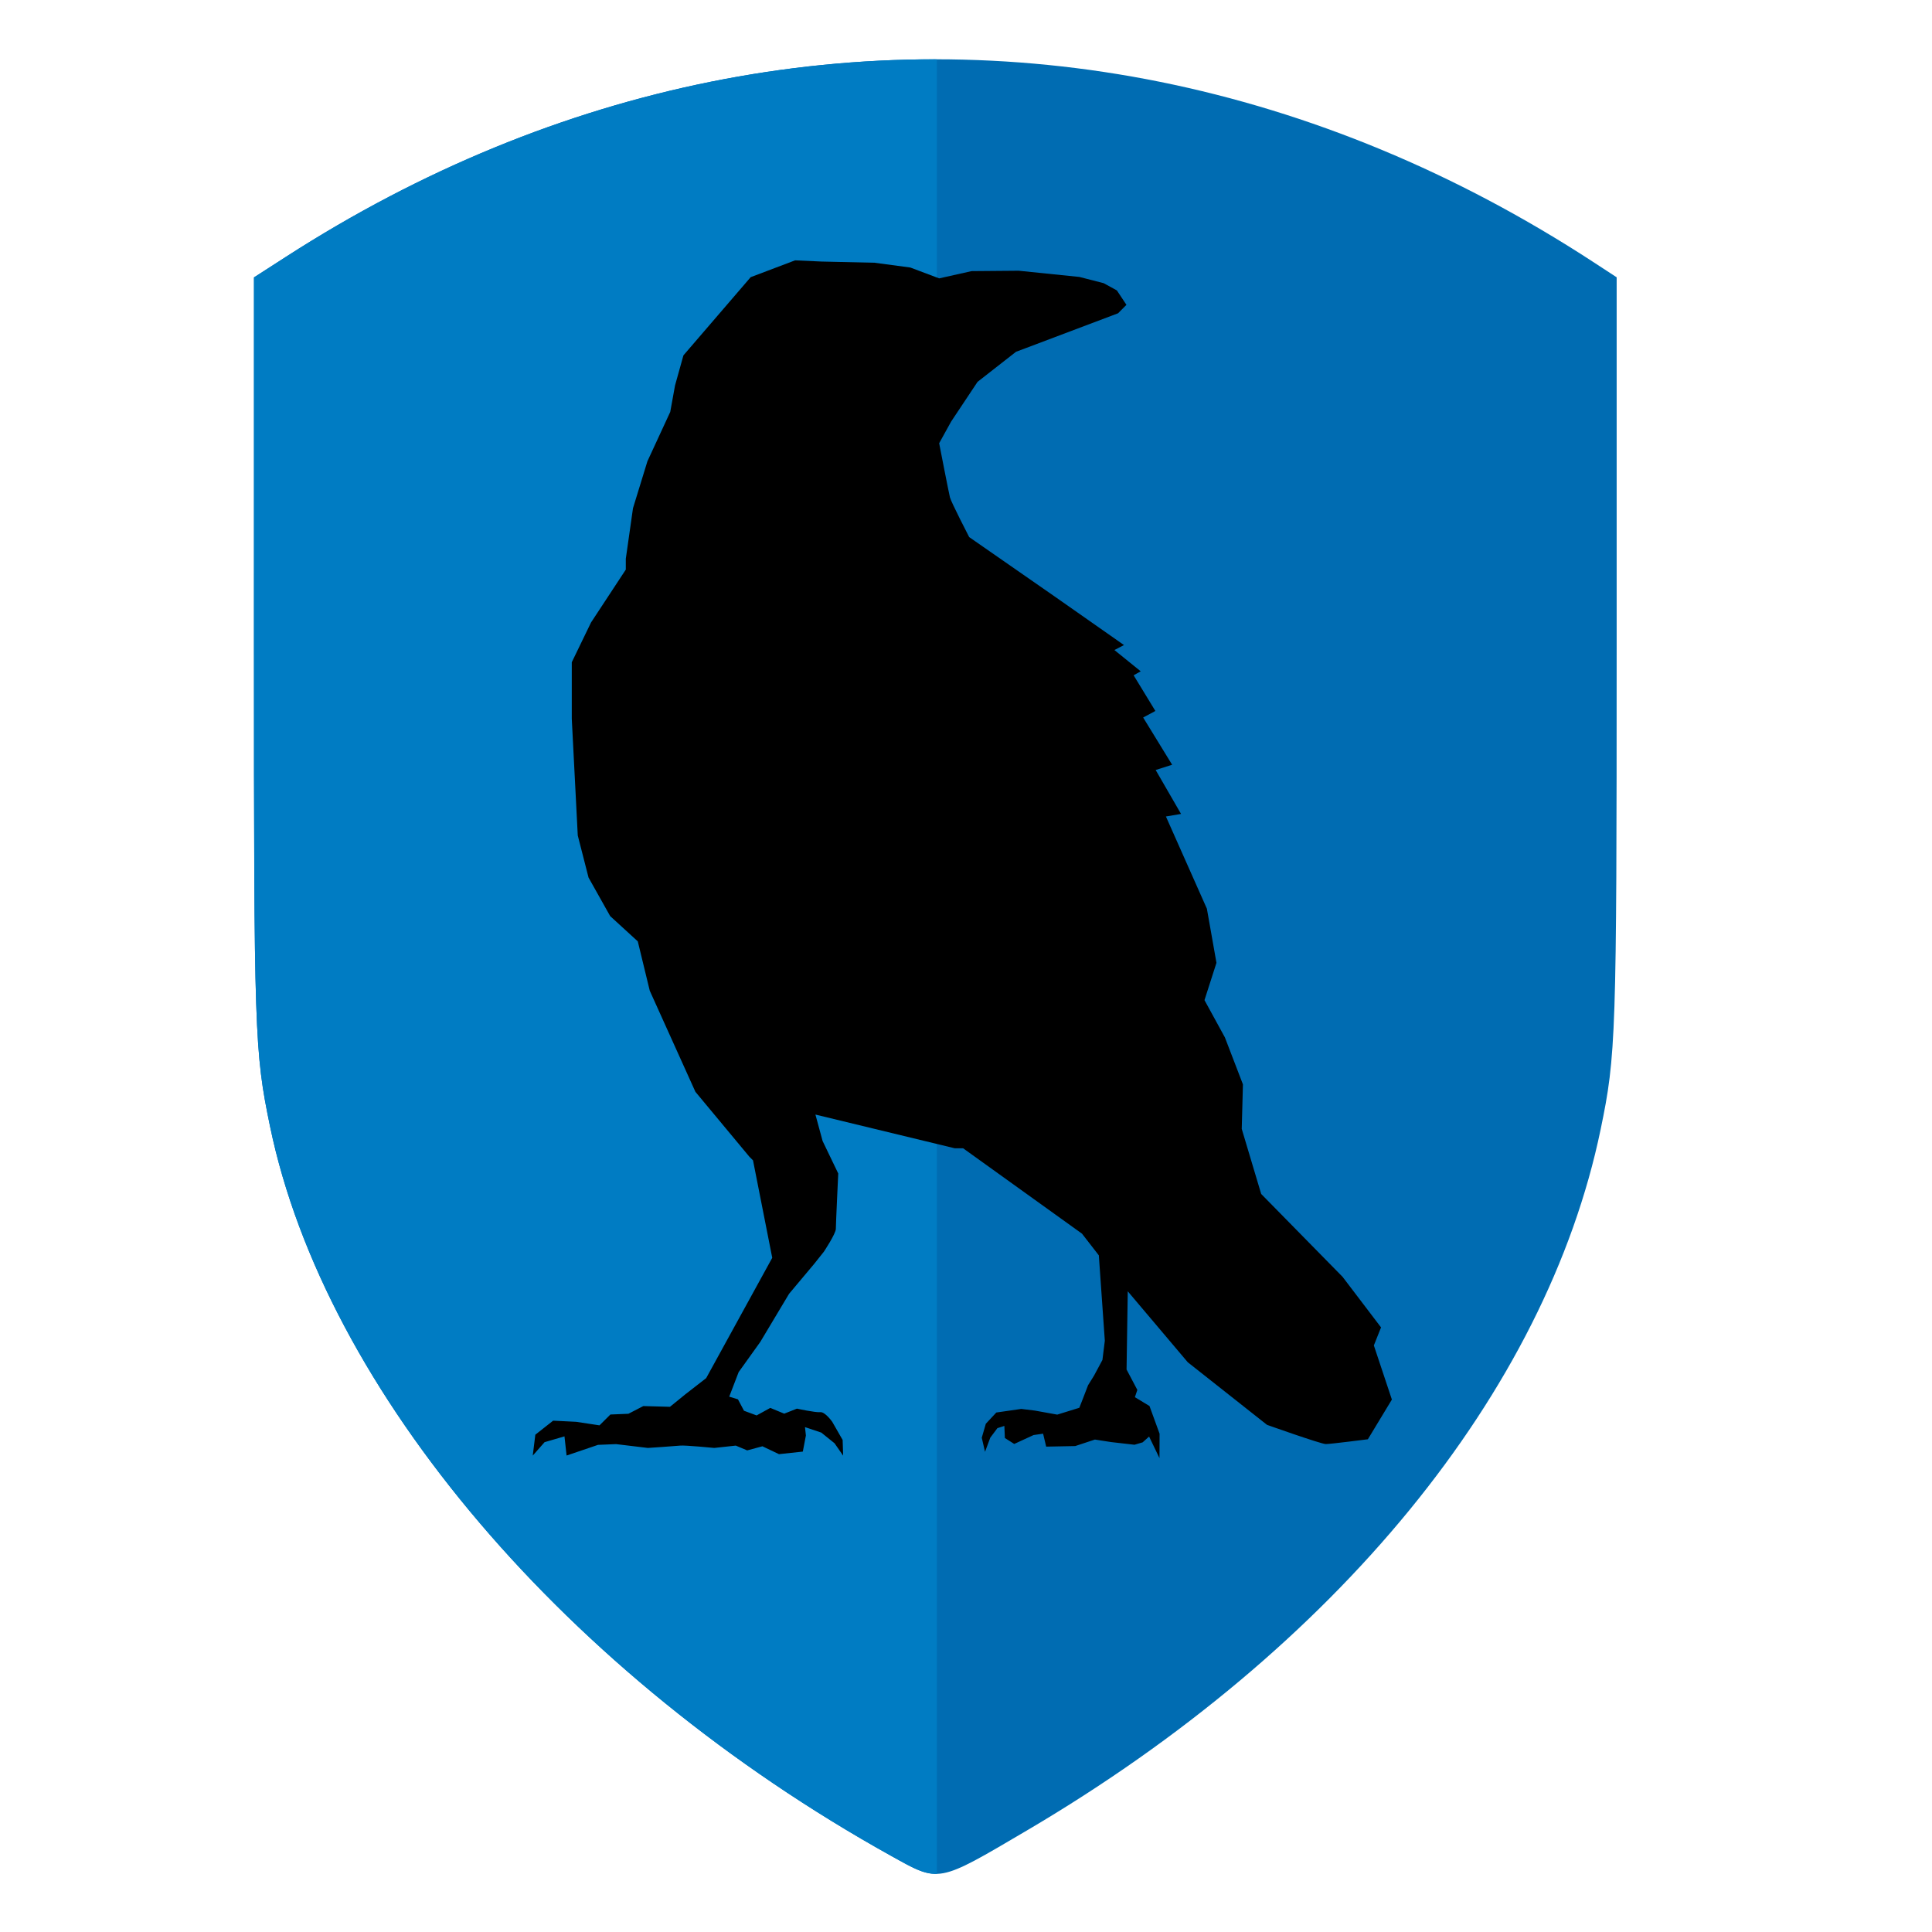
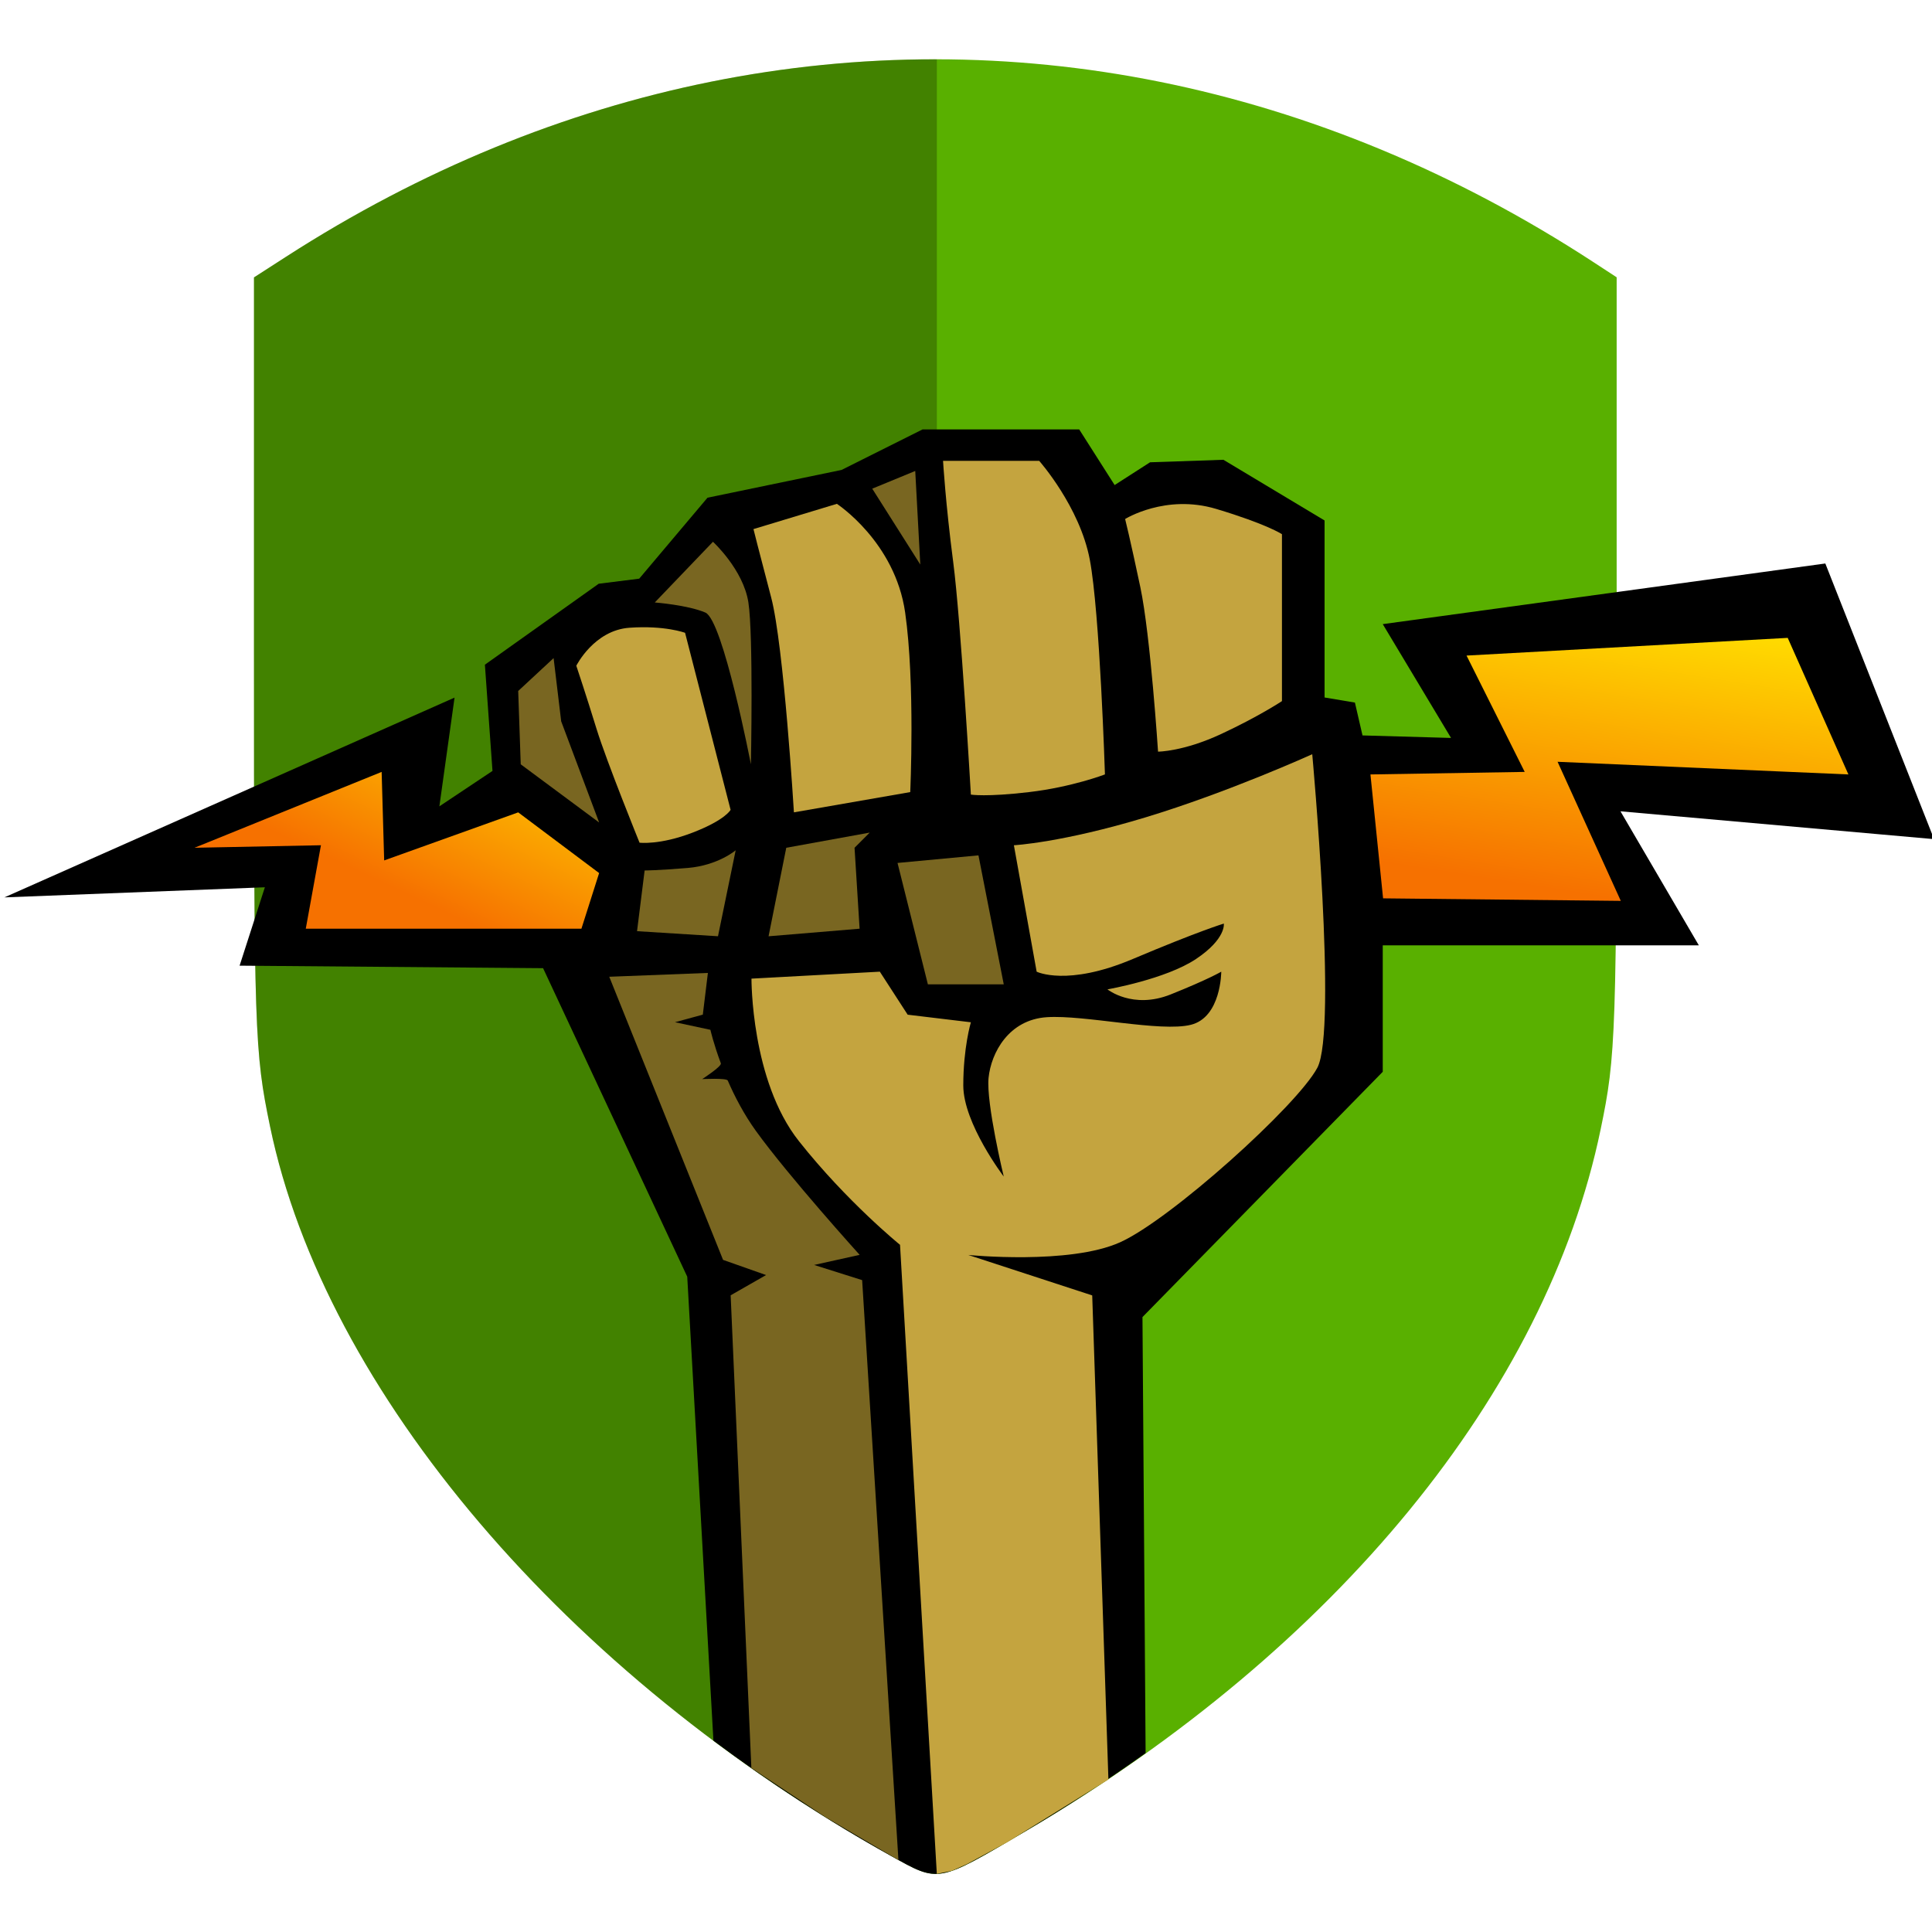
- <svg xmlns="http://www.w3.org/2000/svg" width="128" height="128" viewBox="0 0 33.867 33.867" version="1.1" id="svg896">
-   <defs id="defs890" />
+ <svg xmlns="http://www.w3.org/2000/svg" xmlns:xlink="http://www.w3.org/1999/xlink" width="128" height="128" viewBox="0 0 33.867 33.867" version="1.1" id="svg896">
+   <defs id="defs890">
+     <linearGradient id="linearGradient933">
+       <stop style="stop-color:#ffd900;stop-opacity:1" offset="0" id="stop929" />
+       <stop style="stop-color:#fb7300;stop-opacity:0.98" offset="1" id="stop931" />
+     </linearGradient>
+     <linearGradient xlink:href="#linearGradient933" id="linearGradient935" x1="491.22" y1="257.993" x2="479.667" y2="331" gradientUnits="userSpaceOnUse" />
+     <linearGradient xlink:href="#linearGradient933" id="linearGradient943" x1="200.333" y1="283.667" x2="175.354" y2="336.779" gradientUnits="userSpaceOnUse" />
+   </defs>
  <g id="layer1" transform="translate(0,-263.1333)">
-     <path style="fill:#006cb2;fill-opacity:1;stroke-width:0.265" d="M 15.618,295.664 C 9.94,292.507 5.696,287.521 4.734,282.88 4.462,281.567 4.452,281.249 4.452,274.471 l 2.394e-4,-6.475 0.562,-0.362 c 2.373,-1.529 4.884,-2.551 7.442,-3.067 5.222,-1.053 10.64,0.003 15.485,3.167 l 0.398,0.26 v 6.507 c 0,6.804 -0.011,7.131 -0.281,8.431 -0.956,4.604 -4.632,9.096 -10.058,12.289 -1.576,0.928 -1.528,0.919 -2.383,0.443 z" id="path5137" />
-     <path style="fill:#007cc3;fill-opacity:1;stroke-width:0.265" d="m 16.397,264.173 c -1.318,-4.7e-4 -2.636,0.131 -3.941,0.394 -2.558,0.516 -5.069,1.538 -7.442,3.067 l -0.562,0.362 -4.707e-4,6.475 c -2.394e-4,6.778 0.01,7.096 0.282,8.408 0.962,4.642 5.206,9.627 10.884,12.785 h 1.19e-4 c 0.369,0.205 0.57,0.323 0.805,0.317 v -31.807 c -0.009,-2e-5 -0.018,-4.8e-4 -0.026,-4.8e-4 z" id="path887" />
-     <path style="fill:#000000;fill-opacity:1;stroke:none;stroke-width:0.265" d="m 16.989,272.548 c 0,0 -0.316,-0.612 -0.337,-0.696 -0.021,-0.084 -0.189,-0.949 -0.189,-0.949 l 0.21,-0.38 0.463,-0.696 0.674,-0.527 0.168,-0.063 1.621,-0.612 0.147,-0.148 -0.168,-0.253 -0.232,-0.127 -0.425,-0.109 -1.064,-0.109 -0.826,0.007 -0.568,0.127 -0.505,-0.19 -0.631,-0.084 -0.926,-0.021 -0.463,-0.021 -0.779,0.295 -1.179,1.371 -0.147,0.527 -0.084,0.464 -0.4,0.865 -0.253,0.823 -0.126,0.886 v 0.19 l -0.61,0.928 -0.337,0.696 v 0.991 l 0.105,2.046 0.189,0.738 0.379,0.675 0.484,0.443 0.21,0.865 0.8,1.772 0.947,1.139 0.063,0.063 0.337,1.708 -1.158,2.109 -0.363,0.282 -0.272,0.221 -0.467,-0.013 -0.261,0.135 -0.316,0.013 -0.191,0.19 -0.409,-0.062 -0.404,-0.02 -0.312,0.246 -0.045,0.366 0.207,-0.235 0.349,-0.102 0.037,0.336 0.551,-0.187 0.316,-0.013 0.558,0.067 c 0,0 0.484,-0.032 0.567,-0.041 0.084,-0.009 0.597,0.041 0.597,0.041 l 0.377,-0.041 0.2,0.084 0.267,-0.072 0.29,0.138 0.418,-0.045 0.054,-0.282 -0.016,-0.147 0.286,0.096 0.232,0.187 0.151,0.217 -0.009,-0.275 -0.183,-0.319 c 0,0 -0.125,-0.177 -0.209,-0.168 -0.084,0.009 -0.409,-0.062 -0.409,-0.062 l -0.223,0.088 -0.244,-0.101 -0.24,0.132 -0.221,-0.082 -0.106,-0.2 -0.153,-0.047 0.165,-0.43 0.379,-0.529 0.505,-0.844 0.442,-0.527 0.168,-0.211 c 0,0 0.21,-0.316 0.21,-0.401 0,-0.084 0.042,-0.97 0.042,-0.97 l -0.274,-0.569 -0.126,-0.464 2.442,0.591 h 0.147 l 2.084,1.497 0.295,0.38 0.105,1.497 -0.042,0.337 -0.147,0.274 -0.105,0.169 -0.091,0.237 -0.062,0.158 -0.387,0.12 -0.393,-0.071 -0.238,-0.029 -0.437,0.063 -0.184,0.197 -0.071,0.245 0.057,0.247 0.092,-0.248 0.125,-0.167 0.122,-0.039 0.009,0.212 0.164,0.104 0.339,-0.156 0.167,-0.024 0.054,0.227 0.509,-0.01 0.345,-0.114 0.283,0.044 0.411,0.047 0.143,-0.042 0.113,-0.102 0.182,0.378 0.002,-0.427 -0.177,-0.486 -0.256,-0.155 0.043,-0.127 -0.189,-0.358 0.021,-1.371 1.052,1.244 1.389,1.097 c 0,0 0.947,0.337 1.031,0.337 0.084,0 0.737,-0.084 0.737,-0.084 l 0.421,-0.696 -0.316,-0.949 0.126,-0.316 -0.674,-0.886 -1.427,-1.453 -0.341,-1.141 0.021,-0.78 -0.316,-0.823 -0.358,-0.654 0.21,-0.654 -0.168,-0.949 -0.718,-1.616 0.265,-0.045 -0.445,-0.77 0.289,-0.092 -0.508,-0.828 0.214,-0.115 -0.381,-0.625 0.124,-0.07 -0.461,-0.373 0.168,-0.087 -1.2,-0.841 z" id="path5892" />
+     <path style="fill:#59b000;fill-opacity:1;stroke-width:0.265" d="M 15.618,295.664 C 9.94,292.507 5.696,287.521 4.734,282.88 4.462,281.567 4.452,281.249 4.452,274.471 l 2.394e-4,-6.475 0.562,-0.362 c 2.373,-1.529 4.884,-2.551 7.442,-3.067 5.222,-1.053 10.64,0.003 15.485,3.167 l 0.398,0.26 v 6.507 c 0,6.804 -0.011,7.131 -0.281,8.431 -0.956,4.604 -4.632,9.096 -10.058,12.289 -1.576,0.928 -1.528,0.919 -2.383,0.443 z" id="path5137" />
+     <path style="fill:#000000;fill-opacity:0.264;stroke-width:0.265" d="m 16.397,264.173 c -1.318,-4.7e-4 -2.636,0.131 -3.941,0.394 -2.558,0.516 -5.069,1.538 -7.442,3.067 l -0.562,0.362 -4.707e-4,6.475 c -2.394e-4,6.778 0.01,7.096 0.282,8.408 0.962,4.642 5.206,9.627 10.884,12.785 h 1.19e-4 c 0.369,0.205 0.57,0.323 0.805,0.317 v -31.807 c -0.009,-2e-5 -0.018,-4.8e-4 -0.026,-4.8e-4 z" id="path887" />
+     <path style="fill:#000000;fill-opacity:1;stroke-width:0.265" d="m 16.171,270.661 -1.419,0.71 -2.35,0.487 -1.197,1.419 -0.71,0.089 -1.995,1.419 0.133,1.862 -0.931,0.621 0.266,-1.906 -7.891,3.502 4.566,-0.177 -0.443,1.374 5.32,0.044 1.961,4.196 0.566,1.212 0.459,8.133 c 0.975,0.729 2.013,1.409 3.108,2.018 0.855,0.476 0.807,0.485 2.383,-0.443 0.729,-0.429 1.421,-0.884 2.085,-1.357 l -0.055,-7.643 1.882,-1.921 2.33,-2.379 v -2.216 h 5.541 l -1.374,-2.35 5.497,0.488 -1.906,-4.832 -7.758,1.063 1.197,1.995 -1.552,-0.044 -0.133,-0.576 -0.532,-0.089 v -3.103 l -1.773,-1.064 -1.286,0.044 -0.621,0.399 -0.621,-0.975 z" id="path914" />
+   </g>
+   <g id="layer2">
+     <polygon transform="matrix(0.06649538,0,0,0.06649538,-3.483817,-6.218012)" style="fill:url(#linearGradient935);fill-opacity:1" id="polygon239" points="479.667,331 417,330.333 413.667,297.667 454.333,297 439,266.333 523.667,261.667 539.667,297.667 463,294.333 " />
+     <polygon transform="matrix(0.06649538,0,0,0.06649538,-3.483817,-6.218012)" style="fill:url(#linearGradient943);fill-opacity:1" id="polygon241" points="205.667,338.333 133,338.333 137,316.333 103.667,317 153,297 153.667,320.333 189,307.667 210.333,323.667 " />
+     <path style="fill:#c4a43f;stroke-width:0.066" id="path243" d="m 17.773,14.817 0.399,2.216 c 0,0 0.532,0.266 1.685,-0.222 1.153,-0.488 1.596,-0.621 1.596,-0.621 0,0 0.044,0.266 -0.488,0.621 -0.532,0.355 -1.552,0.532 -1.552,0.532 0,0 0.443,0.355 1.108,0.089 0.665,-0.266 0.887,-0.399 0.887,-0.399 0,0 0,0.798 -0.532,0.931 -0.532,0.133 -1.862,-0.177 -2.527,-0.133 -0.665,0.044 -0.975,0.621 -1.02,1.064 -0.044,0.443 0.266,1.729 0.266,1.729 0,0 -0.709,-0.931 -0.709,-1.596 0,-0.665 0.133,-1.108 0.133,-1.108 l -1.108,-0.133 -0.488,-0.754 -2.25,0.122 c 0,0 -0.011,1.784 0.831,2.848 0.842,1.064 1.773,1.818 1.773,1.818 l 0.645,11.027 0.268,-0.055 0.261,-0.117 0.711,-0.386 1.768,-1.096 -0.284,-8.486 -2.172,-0.709 c 0,0 1.773,0.177 2.66,-0.222 0.887,-0.399 3.103,-2.394 3.458,-3.059 0.355,-0.665 -0.089,-5.497 -0.089,-5.497 0,0 -1.463,0.665 -2.926,1.108 -1.463,0.443 -2.305,0.488 -2.305,0.488 z" />
+     <path style="fill:#c4a43f;stroke-width:0.066" id="path245" d="m 19.723,9.098 c 0,0 0.709,-0.443 1.596,-0.177 0.887,0.266 1.153,0.443 1.153,0.443 v 2.926 c 0,0 -0.399,0.266 -1.064,0.576 -0.665,0.31 -1.108,0.31 -1.108,0.31 0,0 -0.133,-2.039 -0.31,-2.881 C 19.812,9.453 19.723,9.098 19.723,9.098 Z" />
+     <path style="fill:#c4a43f;stroke-width:0.066" id="path247" d="m 16.531,8.078 h 1.685 c 0,0 0.709,0.798 0.887,1.729 0.177,0.931 0.266,3.768 0.266,3.768 0,0 -0.576,0.222 -1.33,0.31 -0.754,0.089 -1.02,0.044 -1.02,0.044 0,0 -0.177,-3.059 -0.31,-4.078 C 16.576,8.832 16.531,8.078 16.531,8.078 Z" />
+     <path style="fill:#c4a43f;stroke-width:0.066" id="path249" d="m 13.207,9.275 1.463,-0.443 c 0,0 1.02,0.665 1.197,1.906 0.177,1.241 0.089,3.147 0.089,3.147 l -2.039,0.355 c 0,0 -0.177,-2.926 -0.399,-3.768 -0.222,-0.842 -0.31,-1.197 -0.31,-1.197 z" />
+     <path style="fill:#c4a43f;stroke-width:0.066" id="path251" d="m 10.103,11.669 c 0,0 0.31,-0.621 0.931,-0.665 0.621,-0.044 0.975,0.089 0.975,0.089 l 0.798,3.103 c 0,0 -0.089,0.177 -0.665,0.399 -0.576,0.222 -0.931,0.177 -0.931,0.177 0,0 -0.576,-1.419 -0.754,-1.995 -0.177,-0.576 -0.355,-1.108 -0.355,-1.108 z" />
+     <path style="fill:#796621;stroke-width:0.066" id="path253" d="m 11.478,10.561 1.02,-1.064 c 0,0 0.532,0.488 0.621,1.064 0.089,0.576 0.044,2.837 0.044,2.837 0,0 -0.488,-2.527 -0.798,-2.66 -0.31,-0.133 -0.887,-0.177 -0.887,-0.177 z" />
+     <polygon transform="matrix(0.06649538,0,0,0.06649538,-3.483817,-6.218012)" style="fill:#796621" id="polygon255" points="200.333,283.667 198.333,267 189,275.667 189.667,295 210.333,310.333 " />
+     <polygon transform="matrix(0.06649538,0,0,0.06649538,-3.483817,-6.218012)" style="fill:#796621" id="polygon257" points="295,242.333 293.667,217.667 282.333,222.333 " />
+     <polygon transform="matrix(0.06649538,0,0,0.06649538,-3.483817,-6.218012)" style="fill:#796621" id="polygon259" points="310.333,319 317,353 297,353 289,321 " />
+     <polygon transform="matrix(0.06649538,0,0,0.06649538,-3.483817,-6.218012)" style="fill:#796621" id="polygon261" points="277.667,317 281.667,313 259.667,317 255,340.333 279,338.333 " />
+     <path style="fill:#796621;stroke-width:0.066" id="path263" d="m 12.896,14.905 c 0,0 -0.31,0.266 -0.842,0.31 -0.532,0.044 -0.754,0.044 -0.754,0.044 l -0.133,1.064 1.419,0.089 z" />
+     <path style="fill:#796621;stroke-width:0.066" id="path265" d="m 10.68,17.122 1.729,-0.067 -0.089,0.731 -0.488,0.133 0.621,0.133 c 0,0 0.055,0.244 0.183,0.587 0.02,0.053 -0.327,0.277 -0.327,0.277 0,0 0.428,-0.022 0.448,0.025 0.122,0.281 0.285,0.594 0.494,0.884 0.576,0.798 1.818,2.172 1.818,2.172 l -0.798,0.177 0.842,0.266 0.636,10.166 -1.278,-0.752 -1.3,-0.862 -0.363,-8.286 0.621,-0.355 -0.754,-0.266 z" />
  </g>
</svg>
